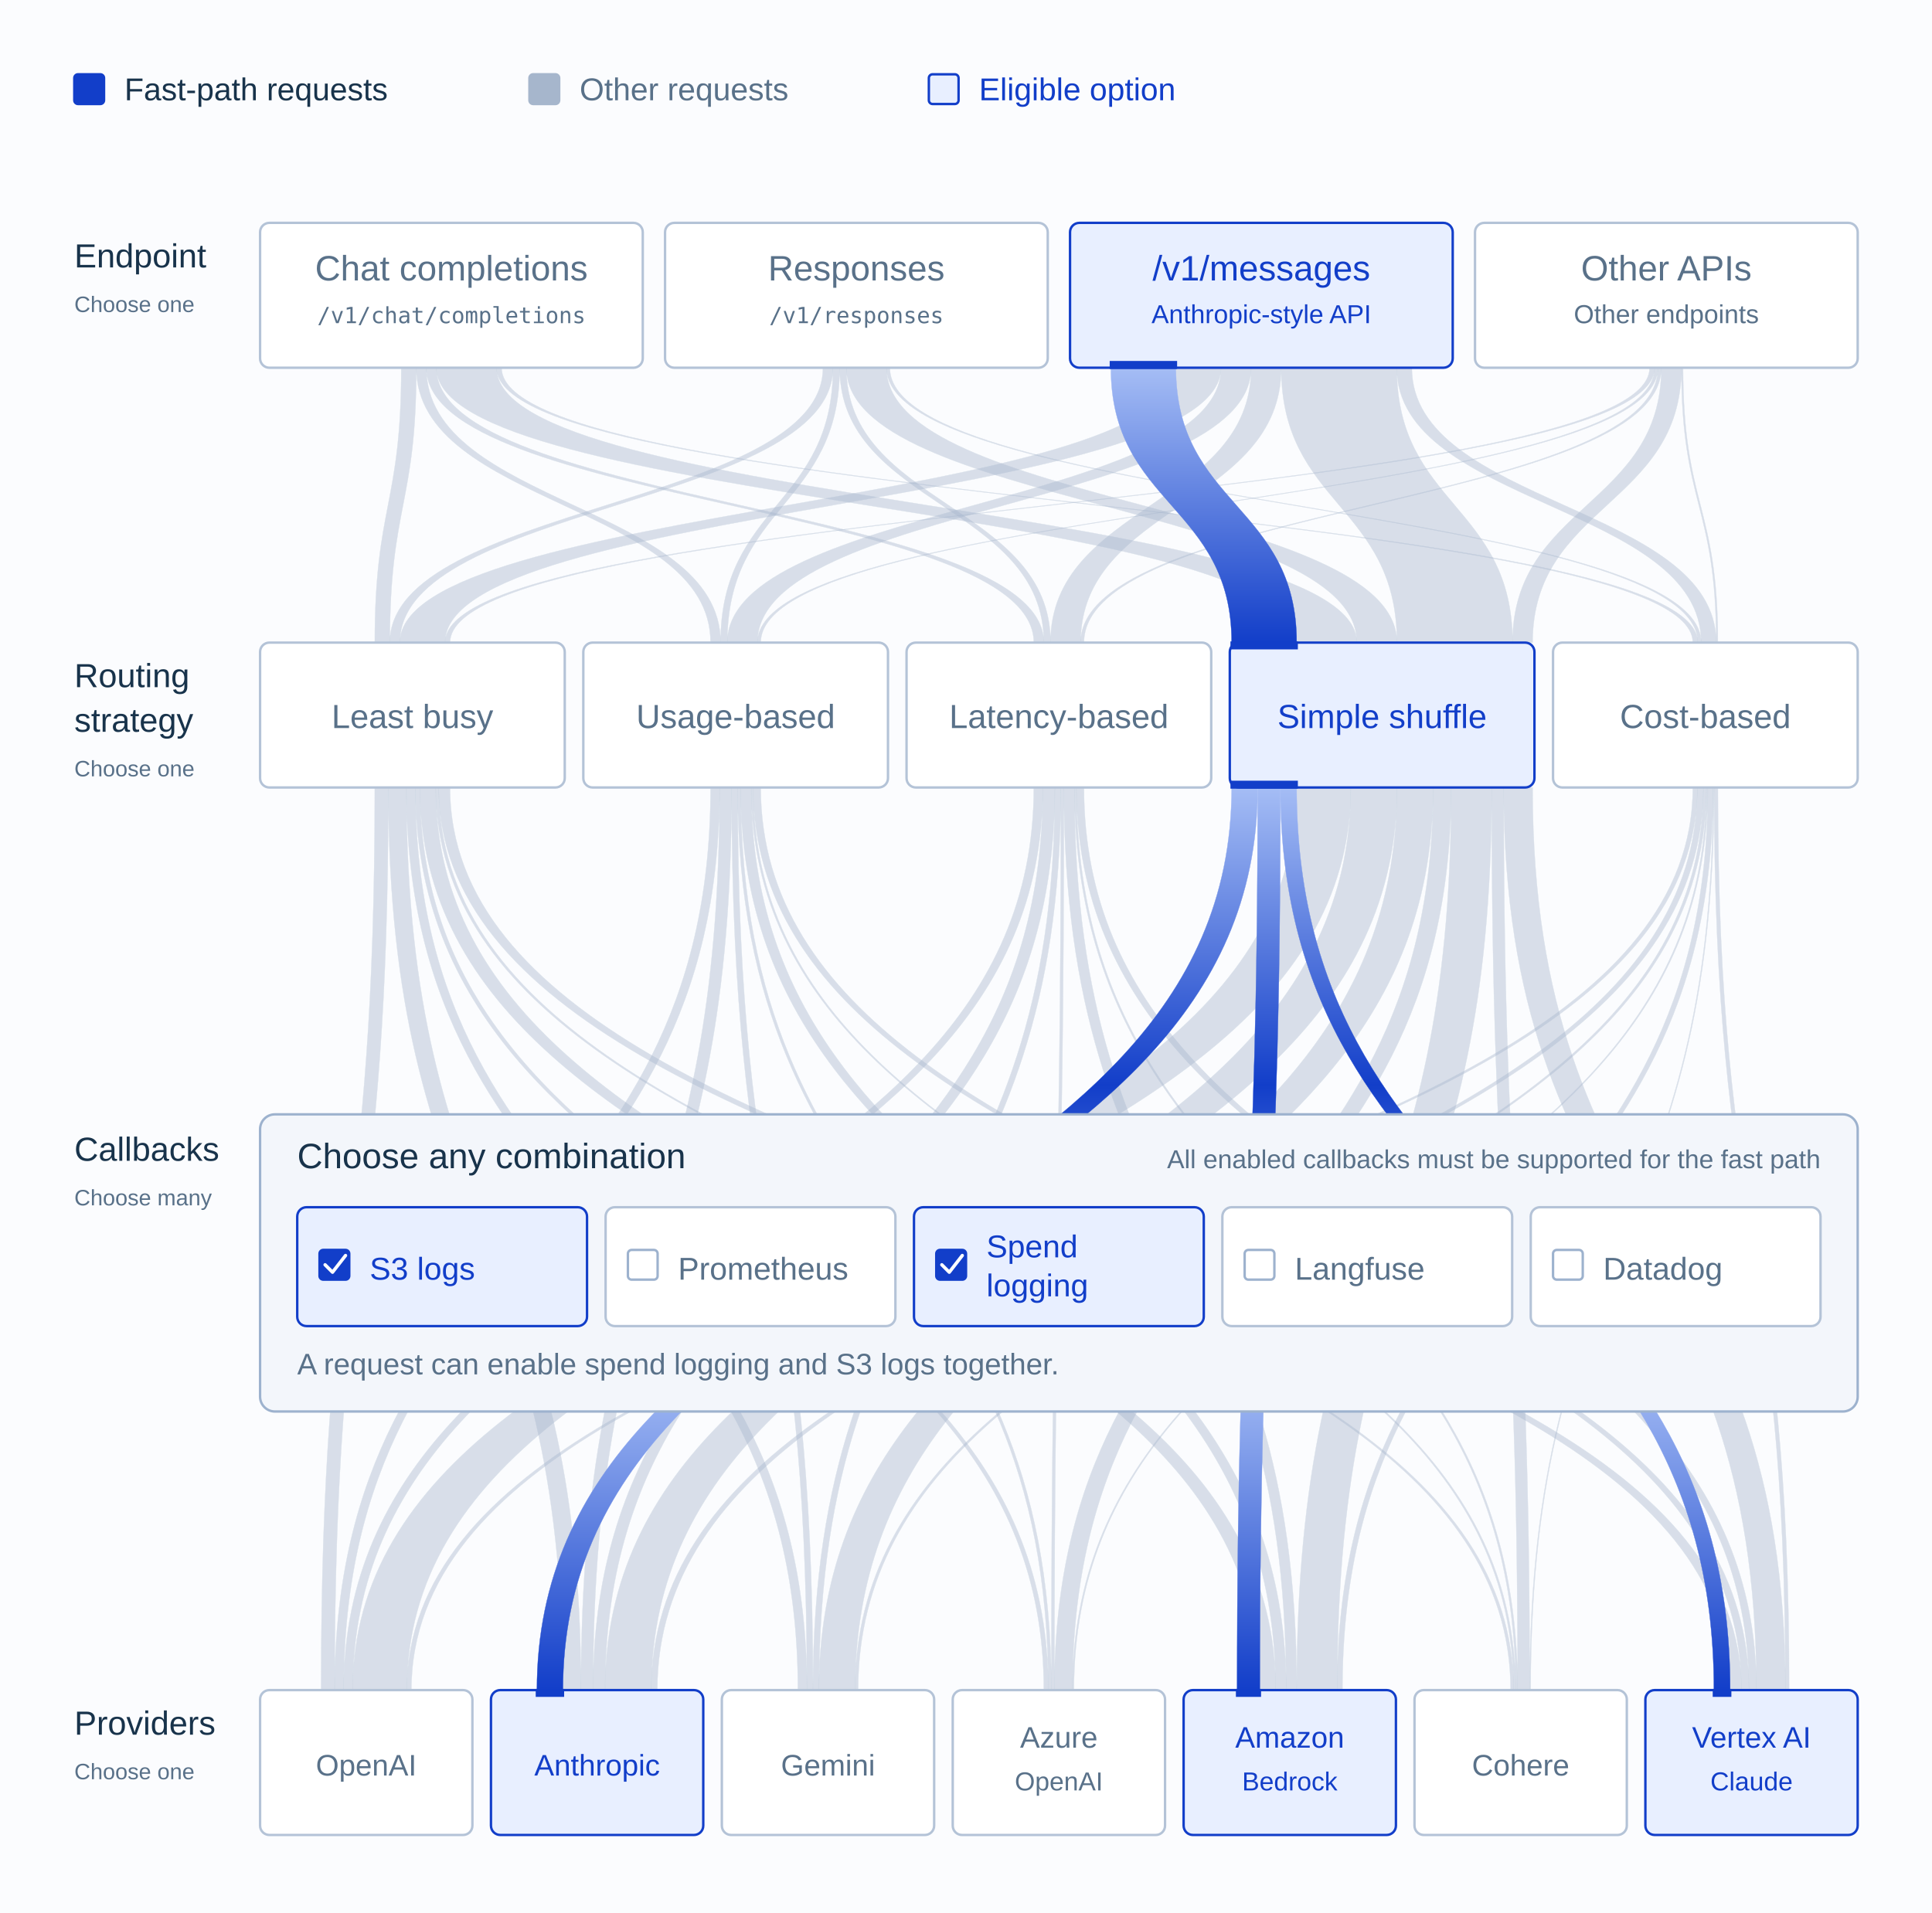
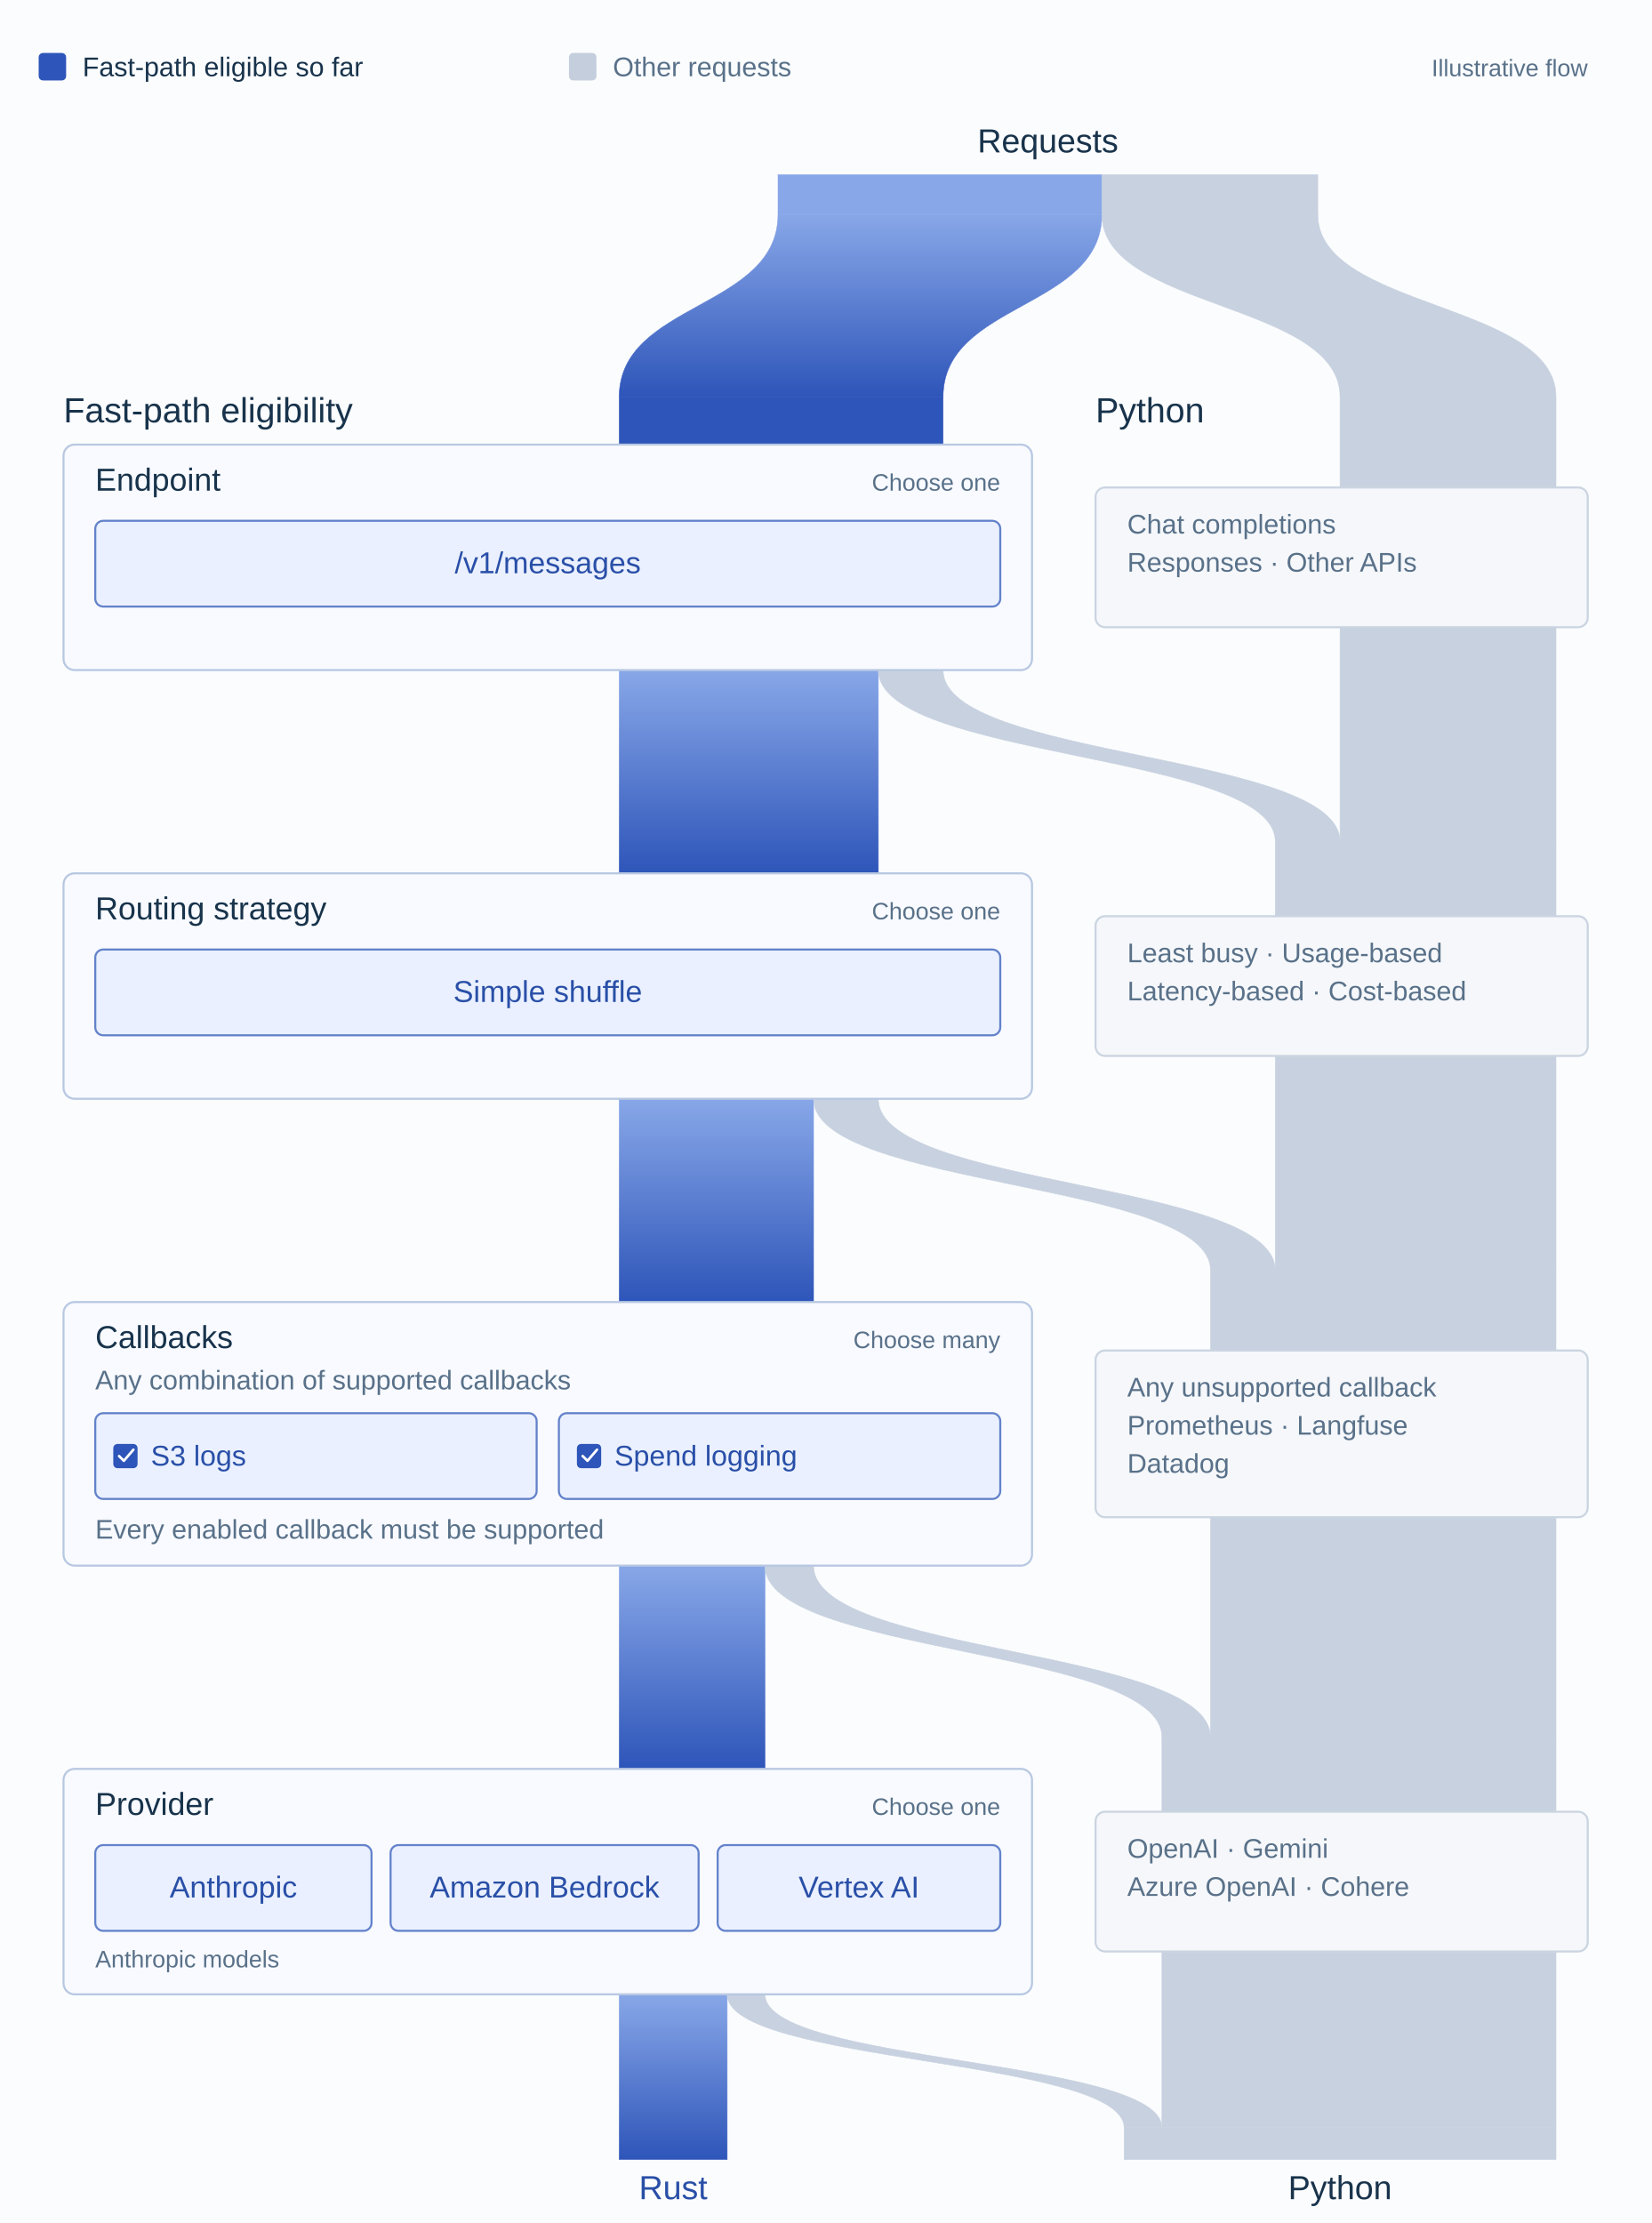
- <svg xmlns="http://www.w3.org/2000/svg" width="1040" height="1030" viewBox="0 0 1040 1030" role="img" aria-labelledby="title desc">
+ <svg xmlns="http://www.w3.org/2000/svg" width="1040" height="1400" viewBox="0 0 1040 1400" role="img" aria-labelledby="title desc">
  <defs>
    <marker id="arrow" viewBox="0 0 10 10" refX="9" refY="5" markerWidth="7" markerHeight="7" orient="auto-start-reverse">
      <path d="M2 1L9 5L2 9" fill="none" stroke="context-stroke" stroke-width="1.4" stroke-linejoin="round" />
    </marker>
  </defs>
-   <rect x="0" y="0" width="1040" height="1030" rx="0" fill="#fbfcfe" stroke="#fbfcfe" stroke-width="1.3" />
-   <g transform="translate(0,-100)">
-     <rect x="40" y="140" width="16" height="16" rx="2" fill="#123ec9" stroke="#123ec9" stroke-width="1.3" />
-     <text x="67" y="154" font-family="Arial, Helvetica, sans-serif" font-size="17" font-weight="400" text-anchor="start" fill="#18334b">Fast-path requests</text>
-     <rect x="285" y="140" width="16" height="16" rx="2" fill="#a6b6cc" stroke="#a6b6cc" stroke-width="1.3" />
-     <text x="312" y="154" font-family="Arial, Helvetica, sans-serif" font-size="17" font-weight="400" text-anchor="start" fill="#597189">Other requests</text>
-     <rect x="500" y="140" width="16" height="16" rx="2" fill="#e8efff" stroke="#123ec9" stroke-width="1.3" />
-     <text x="527" y="154" font-family="Arial, Helvetica, sans-serif" font-size="17" font-weight="400" text-anchor="start" fill="#123ec9">Eligible option</text>
-     <defs>
-       <linearGradient id="flow-0" x1="0" y1="298" x2="0" y2="446" gradientUnits="userSpaceOnUse">
-         <stop offset="0" stop-color="#a5bdf5" />
-         <stop offset="1" stop-color="#123ec9" />
-       </linearGradient>
-     </defs>
-     <path d="M689.692 298C689.692 372.000 751.992 372.000 751.992 446L814.200 446C814.200 372.000 751.900 372.000 751.900 298Z" fill="#a6b6cc" opacity=".42" stroke="#a6b6cc" stroke-width="0.15" />
-     <path d="M234.900 298C234.900 372.000 697.992 372.000 697.992 446L730.392 446C730.392 372.000 267.300 372.000 267.300 298Z" fill="#a6b6cc" opacity=".42" stroke="#a6b6cc" stroke-width="0.15" />
-     <path d="M632.992 298C632.992 372.000 215.250 372.000 215.250 446L239.550 446C239.550 372.000 657.292 372.000 657.292 298Z" fill="#a6b6cc" opacity=".42" stroke="#a6b6cc" stroke-width="0.15" />
-     <path d="M455.600 298C455.600 372.000 730.392 372.000 730.392 446L751.992 446C751.992 372.000 477.200 372.000 477.200 298Z" fill="#a6b6cc" opacity=".42" stroke="#a6b6cc" stroke-width="0.15" />
-     <path d="M657.292 298C657.292 372.000 391.500 372.000 391.500 446L407.700 446C407.700 372.000 673.492 372.000 673.492 298Z" fill="#a6b6cc" opacity=".42" stroke="#a6b6cc" stroke-width="0.15" />
-     <path d="M673.492 298C673.492 372.000 565.500 372.000 565.500 446L581.700 446C581.700 372.000 689.692 372.000 689.692 298Z" fill="#a6b6cc" opacity=".42" stroke="#a6b6cc" stroke-width="0.15" />
-     <path d="M894.300 298C894.300 372.000 814.200 372.000 814.200 446L825.000 446C825.000 372.000 905.100 372.000 905.100 298Z" fill="#a6b6cc" opacity=".42" stroke="#a6b6cc" stroke-width="0.15" />
-     <path d="M216.000 298C216.000 372.000 201.750 372.000 201.750 446L209.850 446C209.850 372.000 224.100 372.000 224.100 298Z" fill="#a6b6cc" opacity=".42" stroke="#a6b6cc" stroke-width="0.15" />
-     <path d="M751.900 298C751.900 372.000 915.750 372.000 915.750 446L923.850 446C923.850 372.000 760.000 372.000 760.000 298Z" fill="#a6b6cc" opacity=".42" stroke="#a6b6cc" stroke-width="0.15" />
-     <path d="M224.100 298C224.100 372.000 382.500 372.000 382.500 446L387.900 446C387.900 372.000 229.500 372.000 229.500 298Z" fill="#a6b6cc" opacity=".42" stroke="#a6b6cc" stroke-width="0.15" />
-     <path d="M229.500 298C229.500 372.000 556.500 372.000 556.500 446L561.900 446C561.900 372.000 234.900 372.000 234.900 298Z" fill="#a6b6cc" opacity=".42" stroke="#a6b6cc" stroke-width="0.15" />
-     <path d="M443.000 298C443.000 372.000 209.850 372.000 209.850 446L215.250 446C215.250 372.000 448.400 372.000 448.400 298Z" fill="#a6b6cc" opacity=".42" stroke="#a6b6cc" stroke-width="0.15" />
-     <path d="M448.400 298C448.400 372.000 387.900 372.000 387.900 446L391.500 446C391.500 372.000 452.000 372.000 452.000 298Z" fill="#a6b6cc" opacity=".42" stroke="#a6b6cc" stroke-width="0.15" />
-     <path d="M452.000 298C452.000 372.000 561.900 372.000 561.900 446L565.500 446C565.500 372.000 455.600 372.000 455.600 298Z" fill="#a6b6cc" opacity=".42" stroke="#a6b6cc" stroke-width="0.15" />
-     <path d="M267.300 298C267.300 372.000 911.250 372.000 911.250 446L913.950 446C913.950 372.000 270.000 372.000 270.000 298Z" fill="#a6b6cc" opacity=".42" stroke="#a6b6cc" stroke-width="0.15" />
-     <path d="M888.000 298C888.000 372.000 239.550 372.000 239.550 446L242.250 446C242.250 372.000 890.700 372.000 890.700 298Z" fill="#a6b6cc" opacity=".42" stroke="#a6b6cc" stroke-width="0.15" />
-     <path d="M477.200 298C477.200 372.000 913.950 372.000 913.950 446L915.750 446C915.750 372.000 479.000 372.000 479.000 298Z" fill="#a6b6cc" opacity=".42" stroke="#a6b6cc" stroke-width="0.15" />
-     <path d="M890.700 298C890.700 372.000 407.700 372.000 407.700 446L409.500 446C409.500 372.000 892.500 372.000 892.500 298Z" fill="#a6b6cc" opacity=".42" stroke="#a6b6cc" stroke-width="0.15" />
-     <path d="M892.500 298C892.500 372.000 581.700 372.000 581.700 446L583.500 446C583.500 372.000 894.300 372.000 894.300 298Z" fill="#a6b6cc" opacity=".42" stroke="#a6b6cc" stroke-width="0.15" />
-     <path d="M905.100 298C905.100 372.000 923.850 372.000 923.850 446L924.750 446C924.750 372.000 906.000 372.000 906.000 298Z" fill="#a6b6cc" opacity=".42" stroke="#a6b6cc" stroke-width="0.15" />
-     <path d="M598.000 298C598.000 372.000 663.000 372.000 663.000 446L697.992 446C697.992 372.000 632.992 372.000 632.992 298Z" fill="url(#flow-0)" opacity="1" stroke="url(#flow-0)" stroke-width="0.15" />
-     <defs>
-       <linearGradient id="flow-1" x1="0" y1="524" x2="0" y2="1010" gradientUnits="userSpaceOnUse">
-         <stop offset="0" stop-color="#a5bdf5" />
-         <stop offset=".33" stop-color="#123ec9" />
-         <stop offset=".65" stop-color="#a5bdf5" />
-         <stop offset="1" stop-color="#123ec9" />
-       </linearGradient>
-     </defs>
-     <path d="M697.992 524C697.992 767.000 189.853 767.000 189.853 1010L219.013 1010C219.013 767.000 727.152 767.000 727.152 524Z" fill="#a6b6cc" opacity=".42" stroke="#a6b6cc" stroke-width="0.15" />
-     <path d="M727.152 524C727.152 767.000 325.705 767.000 325.705 1010L350.589 1010C350.589 767.000 752.035 767.000 752.035 524Z" fill="#a6b6cc" opacity=".42" stroke="#a6b6cc" stroke-width="0.15" />
-     <path d="M781.195 524C781.195 767.000 698.028 767.000 698.028 1010L719.801 1010C719.801 767.000 802.968 767.000 802.968 524Z" fill="#a6b6cc" opacity=".42" stroke="#a6b6cc" stroke-width="0.15" />
-     <path d="M752.035 524C752.035 767.000 440.854 767.000 440.854 1010L460.294 1010C460.294 767.000 771.475 767.000 771.475 524Z" fill="#a6b6cc" opacity=".42" stroke="#a6b6cc" stroke-width="0.15" />
-     <path d="M809.448 524C809.448 767.000 945.530 767.000 945.530 1010L961.082 1010C961.082 767.000 825.000 767.000 825.000 524Z" fill="#a6b6cc" opacity=".42" stroke="#a6b6cc" stroke-width="0.15" />
-     <path d="M209.040 524C209.040 767.000 303.025 767.000 303.025 1010L312.745 1010C312.745 767.000 218.760 767.000 218.760 524Z" fill="#a6b6cc" opacity=".42" stroke="#a6b6cc" stroke-width="0.15" />
-     <path d="M771.475 524C771.475 767.000 567.570 767.000 567.570 1010L577.290 1010C577.290 767.000 781.195 767.000 781.195 524Z" fill="#a6b6cc" opacity=".42" stroke="#a6b6cc" stroke-width="0.15" />
-     <path d="M226.050 524C226.050 767.000 678.183 767.000 678.183 1010L686.688 1010C686.688 767.000 234.555 767.000 234.555 524Z" fill="#a6b6cc" opacity=".42" stroke="#a6b6cc" stroke-width="0.15" />
-     <path d="M201.750 524C201.750 767.000 172.843 767.000 172.843 1010L180.133 1010C180.133 767.000 209.040 767.000 209.040 524Z" fill="#a6b6cc" opacity=".42" stroke="#a6b6cc" stroke-width="0.15" />
-     <path d="M387.360 524C387.360 767.000 312.745 767.000 312.745 1010L319.225 1010C319.225 767.000 393.840 767.000 393.840 524Z" fill="#a6b6cc" opacity=".42" stroke="#a6b6cc" stroke-width="0.15" />
-     <path d="M561.360 524C561.360 767.000 319.225 767.000 319.225 1010L325.705 1010C325.705 767.000 567.840 767.000 567.840 524Z" fill="#a6b6cc" opacity=".42" stroke="#a6b6cc" stroke-width="0.15" />
-     <path d="M802.968 524C802.968 767.000 816.951 767.000 816.951 1010L823.431 1010C823.431 767.000 809.448 767.000 809.448 524Z" fill="#a6b6cc" opacity=".42" stroke="#a6b6cc" stroke-width="0.15" />
-     <path d="M236.175 524C236.175 767.000 931.355 767.000 931.355 1010L937.430 1010C937.430 767.000 242.250 767.000 242.250 524Z" fill="#a6b6cc" opacity=".42" stroke="#a6b6cc" stroke-width="0.15" />
-     <path d="M398.700 524C398.700 767.000 686.688 767.000 686.688 1010L692.358 1010C692.358 767.000 404.370 767.000 404.370 524Z" fill="#a6b6cc" opacity=".42" stroke="#a6b6cc" stroke-width="0.15" />
-     <path d="M572.700 524C572.700 767.000 692.358 767.000 692.358 1010L698.028 1010C698.028 767.000 578.370 767.000 578.370 524Z" fill="#a6b6cc" opacity=".42" stroke="#a6b6cc" stroke-width="0.15" />
-     <path d="M218.760 524C218.760 767.000 429.514 767.000 429.514 1010L434.374 1010C434.374 767.000 223.620 767.000 223.620 524Z" fill="#a6b6cc" opacity=".42" stroke="#a6b6cc" stroke-width="0.15" />
-     <path d="M382.500 524C382.500 767.000 180.133 767.000 180.133 1010L184.993 1010C184.993 767.000 387.360 767.000 387.360 524Z" fill="#a6b6cc" opacity=".42" stroke="#a6b6cc" stroke-width="0.15" />
-     <path d="M556.500 524C556.500 767.000 184.993 767.000 184.993 1010L189.853 1010C189.853 767.000 561.360 767.000 561.360 524Z" fill="#a6b6cc" opacity=".42" stroke="#a6b6cc" stroke-width="0.15" />
-     <path d="M405.450 524C405.450 767.000 937.430 767.000 937.430 1010L941.480 1010C941.480 767.000 409.500 767.000 409.500 524Z" fill="#a6b6cc" opacity=".42" stroke="#a6b6cc" stroke-width="0.15" />
-     <path d="M579.450 524C579.450 767.000 941.480 767.000 941.480 1010L945.530 1010C945.530 767.000 583.500 767.000 583.500 524Z" fill="#a6b6cc" opacity=".42" stroke="#a6b6cc" stroke-width="0.15" />
-     <path d="M393.840 524C393.840 767.000 434.374 767.000 434.374 1010L437.614 1010C437.614 767.000 397.080 767.000 397.080 524Z" fill="#a6b6cc" opacity=".42" stroke="#a6b6cc" stroke-width="0.15" />
-     <path d="M567.840 524C567.840 767.000 437.614 767.000 437.614 1010L440.854 1010C440.854 767.000 571.080 767.000 571.080 524Z" fill="#a6b6cc" opacity=".42" stroke="#a6b6cc" stroke-width="0.15" />
-     <path d="M913.680 524C913.680 767.000 350.589 767.000 350.589 1010L353.829 1010C353.829 767.000 916.920 767.000 916.920 524Z" fill="#a6b6cc" opacity=".42" stroke="#a6b6cc" stroke-width="0.15" />
-     <path d="M919.350 524C919.350 767.000 719.801 767.000 719.801 1010L722.636 1010C722.636 767.000 922.185 767.000 922.185 524Z" fill="#a6b6cc" opacity=".42" stroke="#a6b6cc" stroke-width="0.15" />
-     <path d="M223.620 524C223.620 767.000 561.900 767.000 561.900 1010L564.330 1010C564.330 767.000 226.050 767.000 226.050 524Z" fill="#a6b6cc" opacity=".42" stroke="#a6b6cc" stroke-width="0.15" />
-     <path d="M911.250 524C911.250 767.000 219.013 767.000 219.013 1010L221.443 1010C221.443 767.000 913.680 767.000 913.680 524Z" fill="#a6b6cc" opacity=".42" stroke="#a6b6cc" stroke-width="0.15" />
-     <path d="M922.725 524C922.725 767.000 961.082 767.000 961.082 1010L963.107 1010C963.107 767.000 924.750 767.000 924.750 524Z" fill="#a6b6cc" opacity=".42" stroke="#a6b6cc" stroke-width="0.15" />
-     <path d="M234.555 524C234.555 767.000 813.171 767.000 813.171 1010L814.791 1010C814.791 767.000 236.175 767.000 236.175 524Z" fill="#a6b6cc" opacity=".42" stroke="#a6b6cc" stroke-width="0.15" />
-     <path d="M397.080 524C397.080 767.000 564.330 767.000 564.330 1010L565.950 1010C565.950 767.000 398.700 767.000 398.700 524Z" fill="#a6b6cc" opacity=".42" stroke="#a6b6cc" stroke-width="0.15" />
-     <path d="M571.080 524C571.080 767.000 565.950 767.000 565.950 1010L567.570 1010C567.570 767.000 572.700 767.000 572.700 524Z" fill="#a6b6cc" opacity=".42" stroke="#a6b6cc" stroke-width="0.15" />
-     <path d="M916.920 524C916.920 767.000 460.294 767.000 460.294 1010L461.914 1010C461.914 767.000 918.540 767.000 918.540 524Z" fill="#a6b6cc" opacity=".42" stroke="#a6b6cc" stroke-width="0.15" />
-     <path d="M404.370 524C404.370 767.000 814.791 767.000 814.791 1010L815.871 1010C815.871 767.000 405.450 767.000 405.450 524Z" fill="#a6b6cc" opacity=".42" stroke="#a6b6cc" stroke-width="0.15" />
-     <path d="M578.370 524C578.370 767.000 815.871 767.000 815.871 1010L816.951 1010C816.951 767.000 579.450 767.000 579.450 524Z" fill="#a6b6cc" opacity=".42" stroke="#a6b6cc" stroke-width="0.15" />
-     <path d="M918.540 524C918.540 767.000 577.290 767.000 577.290 1010L578.100 1010C578.100 767.000 919.350 767.000 919.350 524Z" fill="#a6b6cc" opacity=".42" stroke="#a6b6cc" stroke-width="0.15" />
-     <path d="M922.185 524C922.185 767.000 823.431 767.000 823.431 1010L823.971 1010C823.971 767.000 922.725 767.000 922.725 524Z" fill="#a6b6cc" opacity=".42" stroke="#a6b6cc" stroke-width="0.15" />
-     <path d="M663.000 524C663.000 767.000 289.029 767.000 289.029 1010L303.025 1010C303.025 767.000 676.997 767.000 676.997 524Z" fill="url(#flow-1)" opacity="1" stroke="url(#flow-1)" stroke-width="0.15" />
-     <path d="M676.997 524C676.997 767.000 665.936 767.000 665.936 1010L678.183 1010C678.183 767.000 689.244 767.000 689.244 524Z" fill="url(#flow-1)" opacity="1" stroke="url(#flow-1)" stroke-width="0.15" />
-     <path d="M689.244 524C689.244 767.000 922.607 767.000 922.607 1010L931.355 1010C931.355 767.000 697.992 767.000 697.992 524Z" fill="url(#flow-1)" opacity="1" stroke="url(#flow-1)" stroke-width="0.15" />
-     <text x="40" y="244" font-family="Arial, Helvetica, sans-serif" font-size="18" font-weight="500" text-anchor="start" fill="#18334b">Endpoint</text>
-     <text x="40" y="268" font-family="Arial, Helvetica, sans-serif" font-size="12" font-weight="400" text-anchor="start" fill="#597189">Choose one</text>
-     <rect x="140.0" y="220" width="206.0" height="78" rx="5" fill="#fff" stroke="#b4c3d7" stroke-width="1.3" />
-     <text x="243.0" y="251" font-family="Arial, Helvetica, sans-serif" font-size="19" font-weight="400" text-anchor="middle" fill="#597189">Chat completions</text>
-     <text x="243.0" y="274" font-family="monospace" font-size="12" font-weight="400" text-anchor="middle" fill="#597189">/v1/chat/completions</text>
-     <rect x="358.0" y="220" width="206.0" height="78" rx="5" fill="#fff" stroke="#b4c3d7" stroke-width="1.3" />
-     <text x="461.0" y="251" font-family="Arial, Helvetica, sans-serif" font-size="19" font-weight="400" text-anchor="middle" fill="#597189">Responses</text>
-     <text x="461.0" y="274" font-family="monospace" font-size="12" font-weight="400" text-anchor="middle" fill="#597189">/v1/responses</text>
-     <rect x="576.0" y="220" width="206.0" height="78" rx="5" fill="#e8efff" stroke="#123ec9" stroke-width="1.3" />
-     <text x="679.0" y="251" font-family="Arial, Helvetica, sans-serif" font-size="19" font-weight="400" text-anchor="middle" fill="#123ec9">/v1/messages</text>
-     <text x="679.0" y="274" font-family="Arial, Helvetica, sans-serif" font-size="14" font-weight="400" text-anchor="middle" fill="#123ec9">Anthropic-style API</text>
-     <rect x="598.0" y="295" width="34.992" height="3" rx="0" fill="#123ec9" stroke="#123ec9" stroke-width="1.3" />
-     <rect x="794.0" y="220" width="206.0" height="78" rx="5" fill="#fff" stroke="#b4c3d7" stroke-width="1.3" />
-     <text x="897.0" y="251" font-family="Arial, Helvetica, sans-serif" font-size="19" font-weight="400" text-anchor="middle" fill="#597189">Other APIs</text>
-     <text x="897.0" y="274" font-family="Arial, Helvetica, sans-serif" font-size="14" font-weight="400" text-anchor="middle" fill="#597189">Other endpoints</text>
-     <text x="40" y="470" font-family="Arial, Helvetica, sans-serif" font-size="18" font-weight="500" text-anchor="start" fill="#18334b">Routing</text>
-     <text x="40" y="494" font-family="Arial, Helvetica, sans-serif" font-size="18" font-weight="500" text-anchor="start" fill="#18334b">strategy</text>
-     <text x="40" y="518" font-family="Arial, Helvetica, sans-serif" font-size="12" font-weight="400" text-anchor="start" fill="#597189">Choose one</text>
-     <rect x="140.0" y="446" width="164.0" height="78" rx="5" fill="#fff" stroke="#b4c3d7" stroke-width="1.3" />
-     <text x="222.0" y="492" font-family="Arial, Helvetica, sans-serif" font-size="18" font-weight="400" text-anchor="middle" fill="#597189">Least busy</text>
-     <rect x="314.0" y="446" width="164.0" height="78" rx="5" fill="#fff" stroke="#b4c3d7" stroke-width="1.3" />
-     <text x="396.0" y="492" font-family="Arial, Helvetica, sans-serif" font-size="18" font-weight="400" text-anchor="middle" fill="#597189">Usage-based</text>
-     <rect x="488.0" y="446" width="164.0" height="78" rx="5" fill="#fff" stroke="#b4c3d7" stroke-width="1.3" />
-     <text x="570.0" y="492" font-family="Arial, Helvetica, sans-serif" font-size="18" font-weight="400" text-anchor="middle" fill="#597189">Latency-based</text>
-     <rect x="662.0" y="446" width="164.0" height="78" rx="5" fill="#e8efff" stroke="#123ec9" stroke-width="1.3" />
-     <text x="744.0" y="492" font-family="Arial, Helvetica, sans-serif" font-size="18" font-weight="400" text-anchor="middle" fill="#123ec9">Simple shuffle</text>
-     <rect x="663.0" y="446" width="34.992" height="3" rx="0" fill="#123ec9" stroke="#123ec9" stroke-width="1.3" />
-     <rect x="663.0" y="521" width="34.992" height="3" rx="0" fill="#123ec9" stroke="#123ec9" stroke-width="1.3" />
-     <rect x="836.0" y="446" width="164.0" height="78" rx="5" fill="#fff" stroke="#b4c3d7" stroke-width="1.3" />
-     <text x="918.0" y="492" font-family="Arial, Helvetica, sans-serif" font-size="18" font-weight="400" text-anchor="middle" fill="#597189">Cost-based</text>
-     <text x="40" y="1034" font-family="Arial, Helvetica, sans-serif" font-size="18" font-weight="500" text-anchor="start" fill="#18334b">Providers</text>
-     <text x="40" y="1058" font-family="Arial, Helvetica, sans-serif" font-size="12" font-weight="400" text-anchor="start" fill="#597189">Choose one</text>
-     <rect x="140.0" y="1010" width="114.286" height="78" rx="5" fill="#fff" stroke="#b4c3d7" stroke-width="1.3" />
-     <text x="197.143" y="1056" font-family="Arial, Helvetica, sans-serif" font-size="16" font-weight="400" text-anchor="middle" fill="#597189">OpenAI</text>
-     <rect x="264.286" y="1010" width="114.286" height="78" rx="5" fill="#e8efff" stroke="#123ec9" stroke-width="1.3" />
-     <text x="321.429" y="1056" font-family="Arial, Helvetica, sans-serif" font-size="16" font-weight="400" text-anchor="middle" fill="#123ec9">Anthropic</text>
-     <rect x="289.029" y="1010" width="13.997" height="3" rx="0" fill="#123ec9" stroke="#123ec9" stroke-width="1.3" />
-     <rect x="388.571" y="1010" width="114.286" height="78" rx="5" fill="#fff" stroke="#b4c3d7" stroke-width="1.3" />
-     <text x="445.714" y="1056" font-family="Arial, Helvetica, sans-serif" font-size="16" font-weight="400" text-anchor="middle" fill="#597189">Gemini</text>
-     <rect x="512.857" y="1010" width="114.286" height="78" rx="5" fill="#fff" stroke="#b4c3d7" stroke-width="1.3" />
-     <text x="570.0" y="1041" font-family="Arial, Helvetica, sans-serif" font-size="16" font-weight="400" text-anchor="middle" fill="#597189">Azure</text>
-     <text x="570.0" y="1064" font-family="Arial, Helvetica, sans-serif" font-size="14" font-weight="400" text-anchor="middle" fill="#597189">OpenAI</text>
-     <rect x="637.143" y="1010" width="114.286" height="78" rx="5" fill="#e8efff" stroke="#123ec9" stroke-width="1.3" />
-     <text x="694.286" y="1041" font-family="Arial, Helvetica, sans-serif" font-size="16" font-weight="400" text-anchor="middle" fill="#123ec9">Amazon</text>
-     <text x="694.286" y="1064" font-family="Arial, Helvetica, sans-serif" font-size="14" font-weight="400" text-anchor="middle" fill="#123ec9">Bedrock</text>
-     <rect x="665.936" y="1010" width="12.247" height="3" rx="0" fill="#123ec9" stroke="#123ec9" stroke-width="1.3" />
-     <rect x="761.429" y="1010" width="114.286" height="78" rx="5" fill="#fff" stroke="#b4c3d7" stroke-width="1.3" />
-     <text x="818.571" y="1056" font-family="Arial, Helvetica, sans-serif" font-size="16" font-weight="400" text-anchor="middle" fill="#597189">Cohere</text>
-     <rect x="885.714" y="1010" width="114.286" height="78" rx="5" fill="#e8efff" stroke="#123ec9" stroke-width="1.3" />
-     <text x="942.857" y="1041" font-family="Arial, Helvetica, sans-serif" font-size="16" font-weight="400" text-anchor="middle" fill="#123ec9">Vertex AI</text>
-     <text x="942.857" y="1064" font-family="Arial, Helvetica, sans-serif" font-size="14" font-weight="400" text-anchor="middle" fill="#123ec9">Claude</text>
-     <rect x="922.607" y="1010" width="8.748" height="3" rx="0" fill="#123ec9" stroke="#123ec9" stroke-width="1.3" />
-     <text x="40" y="725" font-family="Arial, Helvetica, sans-serif" font-size="18" font-weight="500" text-anchor="start" fill="#18334b">Callbacks</text>
-     <text x="40" y="749" font-family="Arial, Helvetica, sans-serif" font-size="12" font-weight="400" text-anchor="start" fill="#597189">Choose many</text>
-     <rect x="140" y="700" width="860" height="160" rx="8" fill="#f3f6fb" stroke="#9db2ce" stroke-width="1.3" />
-     <text x="160" y="729" font-family="Arial, Helvetica, sans-serif" font-size="19" font-weight="500" text-anchor="start" fill="#18334b">Choose any combination</text>
-     <text x="980" y="729" font-family="Arial, Helvetica, sans-serif" font-size="14" font-weight="400" text-anchor="end" fill="#597189">All enabled callbacks must be supported for the fast path</text>
-     <rect x="160.0" y="750" width="156.0" height="64" rx="5" fill="#e8efff" stroke="#123ec9" stroke-width="1.3" />
-     <rect x="172.0" y="773" width="16" height="16" rx="2" fill="#123ec9" stroke="#123ec9" stroke-width="1.3" />
-     <path d="M175.0 781l4 4 7-9" fill="none" stroke="#fff" stroke-width="1.8" stroke-linecap="round" stroke-linejoin="round" />
-     <text x="199.0" y="789" font-family="Arial, Helvetica, sans-serif" font-size="17" font-weight="400" text-anchor="start" fill="#123ec9">S3 logs</text>
-     <rect x="326.0" y="750" width="156.0" height="64" rx="5" fill="#fff" stroke="#b4c3d7" stroke-width="1.3" />
-     <rect x="338.0" y="773" width="16" height="16" rx="2" fill="#fff" stroke="#9db2ce" stroke-width="1.3" />
-     <text x="365.0" y="789" font-family="Arial, Helvetica, sans-serif" font-size="17" font-weight="400" text-anchor="start" fill="#597189">Prometheus</text>
-     <rect x="492.0" y="750" width="156.0" height="64" rx="5" fill="#e8efff" stroke="#123ec9" stroke-width="1.3" />
-     <rect x="504.0" y="773" width="16" height="16" rx="2" fill="#123ec9" stroke="#123ec9" stroke-width="1.3" />
-     <path d="M507.0 781l4 4 7-9" fill="none" stroke="#fff" stroke-width="1.8" stroke-linecap="round" stroke-linejoin="round" />
-     <text x="531.0" y="777" font-family="Arial, Helvetica, sans-serif" font-size="17" font-weight="400" text-anchor="start" fill="#123ec9">Spend</text>
-     <text x="531.0" y="798" font-family="Arial, Helvetica, sans-serif" font-size="17" font-weight="400" text-anchor="start" fill="#123ec9">logging</text>
-     <rect x="658.0" y="750" width="156.0" height="64" rx="5" fill="#fff" stroke="#b4c3d7" stroke-width="1.3" />
-     <rect x="670.0" y="773" width="16" height="16" rx="2" fill="#fff" stroke="#9db2ce" stroke-width="1.3" />
-     <text x="697.0" y="789" font-family="Arial, Helvetica, sans-serif" font-size="17" font-weight="400" text-anchor="start" fill="#597189">Langfuse</text>
-     <rect x="824.0" y="750" width="156.0" height="64" rx="5" fill="#fff" stroke="#b4c3d7" stroke-width="1.3" />
-     <rect x="836.0" y="773" width="16" height="16" rx="2" fill="#fff" stroke="#9db2ce" stroke-width="1.3" />
-     <text x="863.0" y="789" font-family="Arial, Helvetica, sans-serif" font-size="17" font-weight="400" text-anchor="start" fill="#597189">Datadog</text>
-     <text x="160" y="840" font-family="Arial, Helvetica, sans-serif" font-size="16" font-weight="400" text-anchor="start" fill="#597189">A request can enable spend logging and S3 logs together.</text>
-   </g>
+   <rect x="0" y="0" width="1040" height="1400" rx="0" fill="#fbfcfe" stroke="#fbfcfe" stroke-width="1.3" />
+   <rect x="25" y="34" width="16" height="16" rx="2" fill="#2e55b9" stroke="#2e55b9" stroke-width="1.3" />
+   <text x="52" y="48" font-family="Arial, Helvetica, sans-serif" font-size="17" font-weight="400" text-anchor="start" fill="#18334b">Fast-path eligible so far</text>
+   <rect x="359" y="34" width="16" height="16" rx="2" fill="#c4cedc" stroke="#c4cedc" stroke-width="1.3" />
+   <text x="386" y="48" font-family="Arial, Helvetica, sans-serif" font-size="17" font-weight="400" text-anchor="start" fill="#597189">Other requests</text>
+   <text x="1000" y="48" font-family="Arial, Helvetica, sans-serif" font-size="15" font-weight="400" text-anchor="end" fill="#597189">Illustrative flow</text>
+   <text x="660" y="96" font-family="Arial, Helvetica, sans-serif" font-size="21" font-weight="500" text-anchor="middle" fill="#18334b">Requests</text>
+   <text x="40" y="266" font-family="Arial, Helvetica, sans-serif" font-size="22" font-weight="500" text-anchor="start" fill="#18334b">Fast-path eligibility</text>
+   <text x="690" y="266" font-family="Arial, Helvetica, sans-serif" font-size="22" font-weight="500" text-anchor="start" fill="#18334b">Python</text>
+   <defs>
+     <linearGradient id="blue-flow" x1="0" y1="0" x2="0" y2="1">
+       <stop offset="0" stop-color="#88a7e8" />
+       <stop offset="1" stop-color="#2e55b9" />
+     </linearGradient>
+   </defs>
+   <path d="M490.000 110C490.000 123.000 490.000 122.000 490.000 135L694.000 135C694.000 122.000 694.000 123.000 694.000 110Z" fill="#88a7e8" stroke="#88a7e8" stroke-width="0.3" />
+   <path d="M694.000 110C694.000 123.000 694.000 122.000 694.000 135L830.000 135C830.000 122.000 830.000 123.000 830.000 110Z" fill="#c7d1df" stroke="#c7d1df" stroke-width="0.3" />
+   <path d="M490.000 135C490.000 194.800 390.000 190.200 390.000 250L594.000 250C594.000 190.200 694.000 194.800 694.000 135Z" fill="url(#blue-flow)" stroke="url(#blue-flow)" stroke-width="0.3" />
+   <path d="M694.000 135C694.000 194.800 844.000 190.200 844.000 250L980.000 250C980.000 190.200 830.000 194.800 830.000 135Z" fill="#c7d1df" stroke="#c7d1df" stroke-width="0.3" />
+   <path d="M390.000 250C390.000 265.600 390.000 264.400 390.000 280L594.000 280C594.000 264.400 594.000 265.600 594.000 250Z" fill="#2e55b9" stroke="#2e55b9" stroke-width="0.3" />
+   <path d="M844.000 250C844.000 395.600 844.000 384.400 844.000 530L980.000 530C980.000 384.400 980.000 395.600 980.000 250Z" fill="#c7d1df" stroke="#c7d1df" stroke-width="0.3" />
+   <path d="M390.000 422C390.000 488.560 390.000 483.440 390.000 550L553.200 550C553.200 483.440 553.200 488.560 553.200 422Z" fill="url(#blue-flow)" stroke="url(#blue-flow)" stroke-width="0.3" />
+   <path d="M553.200 422C553.200 478.160 803.200 473.840 803.200 530L844.000 530C844.000 473.840 594.000 478.160 594.000 422Z" fill="#c7d1df" stroke="#c7d1df" stroke-width="0.3" />
+   <path d="M803.200 530C803.200 670.400 803.200 659.600 803.200 800L980.000 800C980.000 659.600 980.000 670.400 980.000 530Z" fill="#c7d1df" stroke="#c7d1df" stroke-width="0.3" />
+   <path d="M390.000 692C390.000 758.560 390.000 753.440 390.000 820L512.400 820C512.400 753.440 512.400 758.560 512.400 692Z" fill="url(#blue-flow)" stroke="url(#blue-flow)" stroke-width="0.3" />
+   <path d="M512.400 692C512.400 748.160 762.400 743.840 762.400 800L803.200 800C803.200 743.840 553.200 748.160 553.200 692Z" fill="#c7d1df" stroke="#c7d1df" stroke-width="0.3" />
+   <path d="M762.400 800C762.400 952.880 762.400 941.120 762.400 1094L980.000 1094C980.000 941.120 980.000 952.880 980.000 800Z" fill="#c7d1df" stroke="#c7d1df" stroke-width="0.3" />
+   <path d="M390.000 986C390.000 1052.560 390.000 1047.440 390.000 1114L481.800 1114C481.800 1047.440 481.800 1052.560 481.800 986Z" fill="url(#blue-flow)" stroke="url(#blue-flow)" stroke-width="0.3" />
+   <path d="M481.800 986C481.800 1042.160 731.800 1037.840 731.800 1094L762.400 1094C762.400 1037.840 512.400 1042.160 512.400 986Z" fill="#c7d1df" stroke="#c7d1df" stroke-width="0.3" />
+   <path d="M731.800 1094C731.800 1221.920 731.800 1212.080 731.800 1340L980.000 1340C980.000 1212.080 980.000 1221.920 980.000 1094Z" fill="#c7d1df" stroke="#c7d1df" stroke-width="0.3" />
+   <path d="M390.000 1256C390.000 1310.080 390.000 1305.920 390.000 1360L458.000 1360C458.000 1305.920 458.000 1310.080 458.000 1256Z" fill="url(#blue-flow)" stroke="url(#blue-flow)" stroke-width="0.3" />
+   <path d="M458.000 1256C458.000 1299.680 708.000 1296.320 708.000 1340L731.800 1340C731.800 1296.320 481.800 1299.680 481.800 1256Z" fill="#c7d1df" stroke="#c7d1df" stroke-width="0.3" />
+   <path d="M708.000 1340C708.000 1350.400 708.000 1349.600 708.000 1360L980.000 1360C980.000 1349.600 980.000 1350.400 980.000 1340Z" fill="#c7d1df" stroke="#c7d1df" stroke-width="0.3" />
+   <rect x="40" y="280" width="610" height="142" rx="7" fill="#f8faff" stroke="#b8c8e1" stroke-width="1.3" />
+   <text x="60" y="309" font-family="Arial, Helvetica, sans-serif" font-size="20" font-weight="500" text-anchor="start" fill="#18334b">Endpoint</text>
+   <text x="630" y="309" font-family="Arial, Helvetica, sans-serif" font-size="15" font-weight="400" text-anchor="end" fill="#597189">Choose one</text>
+   <rect x="60" y="328" width="570" height="54" rx="5" fill="#eaf0ff" stroke="#6382ca" stroke-width="1.3" />
+   <text x="345.0" y="361" font-family="Arial, Helvetica, sans-serif" font-size="19" font-weight="400" text-anchor="middle" fill="#294fa7">/v1/messages</text>
+   <rect x="690" y="307.0" width="310" height="88" rx="6" fill="#f5f7fa" stroke="#cbd5e1" stroke-width="1.3" />
+   <text x="710" y="336.0" font-family="Arial, Helvetica, sans-serif" font-size="17" font-weight="400" text-anchor="start" fill="#597189">Chat completions</text>
+   <text x="710" y="360.0" font-family="Arial, Helvetica, sans-serif" font-size="17" font-weight="400" text-anchor="start" fill="#597189">Responses · Other APIs</text>
+   <rect x="40" y="550" width="610" height="142" rx="7" fill="#f8faff" stroke="#b8c8e1" stroke-width="1.3" />
+   <text x="60" y="579" font-family="Arial, Helvetica, sans-serif" font-size="20" font-weight="500" text-anchor="start" fill="#18334b">Routing strategy</text>
+   <text x="630" y="579" font-family="Arial, Helvetica, sans-serif" font-size="15" font-weight="400" text-anchor="end" fill="#597189">Choose one</text>
+   <rect x="60" y="598" width="570" height="54" rx="5" fill="#eaf0ff" stroke="#6382ca" stroke-width="1.3" />
+   <text x="345.0" y="631" font-family="Arial, Helvetica, sans-serif" font-size="19" font-weight="400" text-anchor="middle" fill="#294fa7">Simple shuffle</text>
+   <rect x="690" y="577.0" width="310" height="88" rx="6" fill="#f5f7fa" stroke="#cbd5e1" stroke-width="1.3" />
+   <text x="710" y="606.0" font-family="Arial, Helvetica, sans-serif" font-size="17" font-weight="400" text-anchor="start" fill="#597189">Least busy · Usage-based</text>
+   <text x="710" y="630.0" font-family="Arial, Helvetica, sans-serif" font-size="17" font-weight="400" text-anchor="start" fill="#597189">Latency-based · Cost-based</text>
+   <rect x="40" y="820" width="610" height="166" rx="7" fill="#f8faff" stroke="#b8c8e1" stroke-width="1.3" />
+   <text x="60" y="849" font-family="Arial, Helvetica, sans-serif" font-size="20" font-weight="500" text-anchor="start" fill="#18334b">Callbacks</text>
+   <text x="630" y="849" font-family="Arial, Helvetica, sans-serif" font-size="15" font-weight="400" text-anchor="end" fill="#597189">Choose many</text>
+   <text x="60" y="875" font-family="Arial, Helvetica, sans-serif" font-size="17" font-weight="400" text-anchor="start" fill="#597189">Any combination of supported callbacks</text>
+   <rect x="60" y="890" width="278" height="54" rx="5" fill="#eaf0ff" stroke="#6382ca" stroke-width="1.3" />
+   <rect x="72" y="910" width="14" height="14" rx="2" fill="#2e55b9" stroke="#2e55b9" stroke-width="1.3" />
+   <path d="M75 917l3 3 6-7" fill="none" stroke="#fff" stroke-width="1.6" stroke-linecap="round" stroke-linejoin="round" />
+   <text x="95" y="923" font-family="Arial, Helvetica, sans-serif" font-size="18" font-weight="400" text-anchor="start" fill="#294fa7">S3 logs</text>
+   <rect x="352" y="890" width="278" height="54" rx="5" fill="#eaf0ff" stroke="#6382ca" stroke-width="1.3" />
+   <rect x="364" y="910" width="14" height="14" rx="2" fill="#2e55b9" stroke="#2e55b9" stroke-width="1.3" />
+   <path d="M367 917l3 3 6-7" fill="none" stroke="#fff" stroke-width="1.6" stroke-linecap="round" stroke-linejoin="round" />
+   <text x="387" y="923" font-family="Arial, Helvetica, sans-serif" font-size="18" font-weight="400" text-anchor="start" fill="#294fa7">Spend logging</text>
+   <text x="60" y="969" font-family="Arial, Helvetica, sans-serif" font-size="17" font-weight="400" text-anchor="start" fill="#597189">Every enabled callback must be supported</text>
+   <rect x="690" y="850.5" width="310" height="105" rx="6" fill="#f5f7fa" stroke="#cbd5e1" stroke-width="1.3" />
+   <text x="710" y="879.5" font-family="Arial, Helvetica, sans-serif" font-size="17" font-weight="400" text-anchor="start" fill="#597189">Any unsupported callback</text>
+   <text x="710" y="903.5" font-family="Arial, Helvetica, sans-serif" font-size="17" font-weight="400" text-anchor="start" fill="#597189">Prometheus · Langfuse</text>
+   <text x="710" y="927.5" font-family="Arial, Helvetica, sans-serif" font-size="17" font-weight="400" text-anchor="start" fill="#597189">Datadog</text>
+   <rect x="40" y="1114" width="610" height="142" rx="7" fill="#f8faff" stroke="#b8c8e1" stroke-width="1.3" />
+   <text x="60" y="1143" font-family="Arial, Helvetica, sans-serif" font-size="20" font-weight="500" text-anchor="start" fill="#18334b">Provider</text>
+   <text x="630" y="1143" font-family="Arial, Helvetica, sans-serif" font-size="15" font-weight="400" text-anchor="end" fill="#597189">Choose one</text>
+   <rect x="60" y="1162" width="174" height="54" rx="5" fill="#eaf0ff" stroke="#6382ca" stroke-width="1.3" />
+   <text x="147.0" y="1195" font-family="Arial, Helvetica, sans-serif" font-size="19" font-weight="400" text-anchor="middle" fill="#294fa7">Anthropic</text>
+   <rect x="246" y="1162" width="194" height="54" rx="5" fill="#eaf0ff" stroke="#6382ca" stroke-width="1.3" />
+   <text x="343.0" y="1195" font-family="Arial, Helvetica, sans-serif" font-size="19" font-weight="400" text-anchor="middle" fill="#294fa7">Amazon Bedrock</text>
+   <rect x="452" y="1162" width="178" height="54" rx="5" fill="#eaf0ff" stroke="#6382ca" stroke-width="1.3" />
+   <text x="541.0" y="1195" font-family="Arial, Helvetica, sans-serif" font-size="19" font-weight="400" text-anchor="middle" fill="#294fa7">Vertex AI</text>
+   <text x="60" y="1239" font-family="Arial, Helvetica, sans-serif" font-size="15" font-weight="400" text-anchor="start" fill="#597189">Anthropic models</text>
+   <rect x="690" y="1141.0" width="310" height="88" rx="6" fill="#f5f7fa" stroke="#cbd5e1" stroke-width="1.3" />
+   <text x="710" y="1170.0" font-family="Arial, Helvetica, sans-serif" font-size="17" font-weight="400" text-anchor="start" fill="#597189">OpenAI · Gemini</text>
+   <text x="710" y="1194.0" font-family="Arial, Helvetica, sans-serif" font-size="17" font-weight="400" text-anchor="start" fill="#597189">Azure OpenAI · Cohere</text>
+   <text x="424.0" y="1385" font-family="Arial, Helvetica, sans-serif" font-size="21" font-weight="500" text-anchor="middle" fill="#294fa7">Rust</text>
+   <text x="844.0" y="1385" font-family="Arial, Helvetica, sans-serif" font-size="21" font-weight="500" text-anchor="middle" fill="#18334b">Python</text>
</svg>
